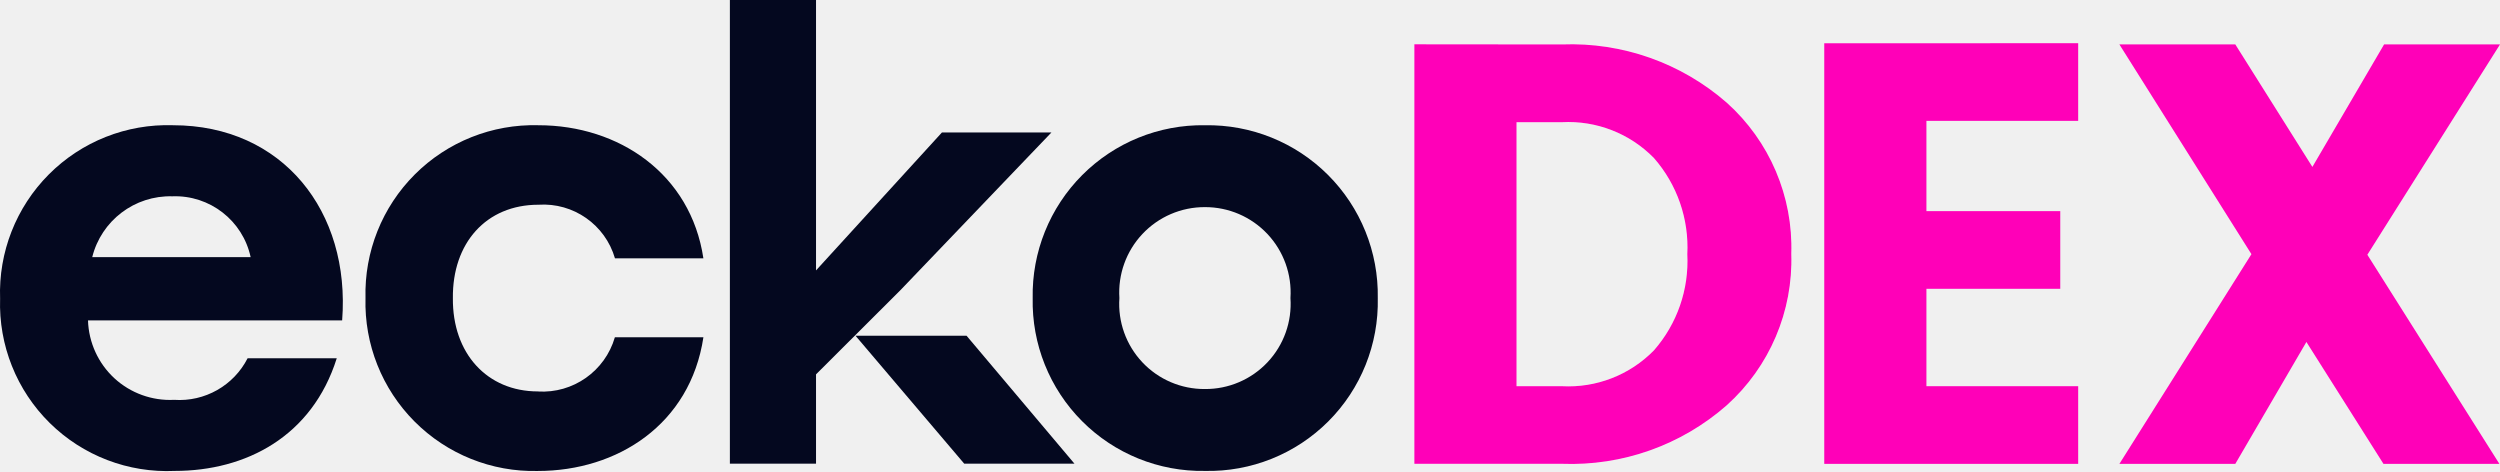
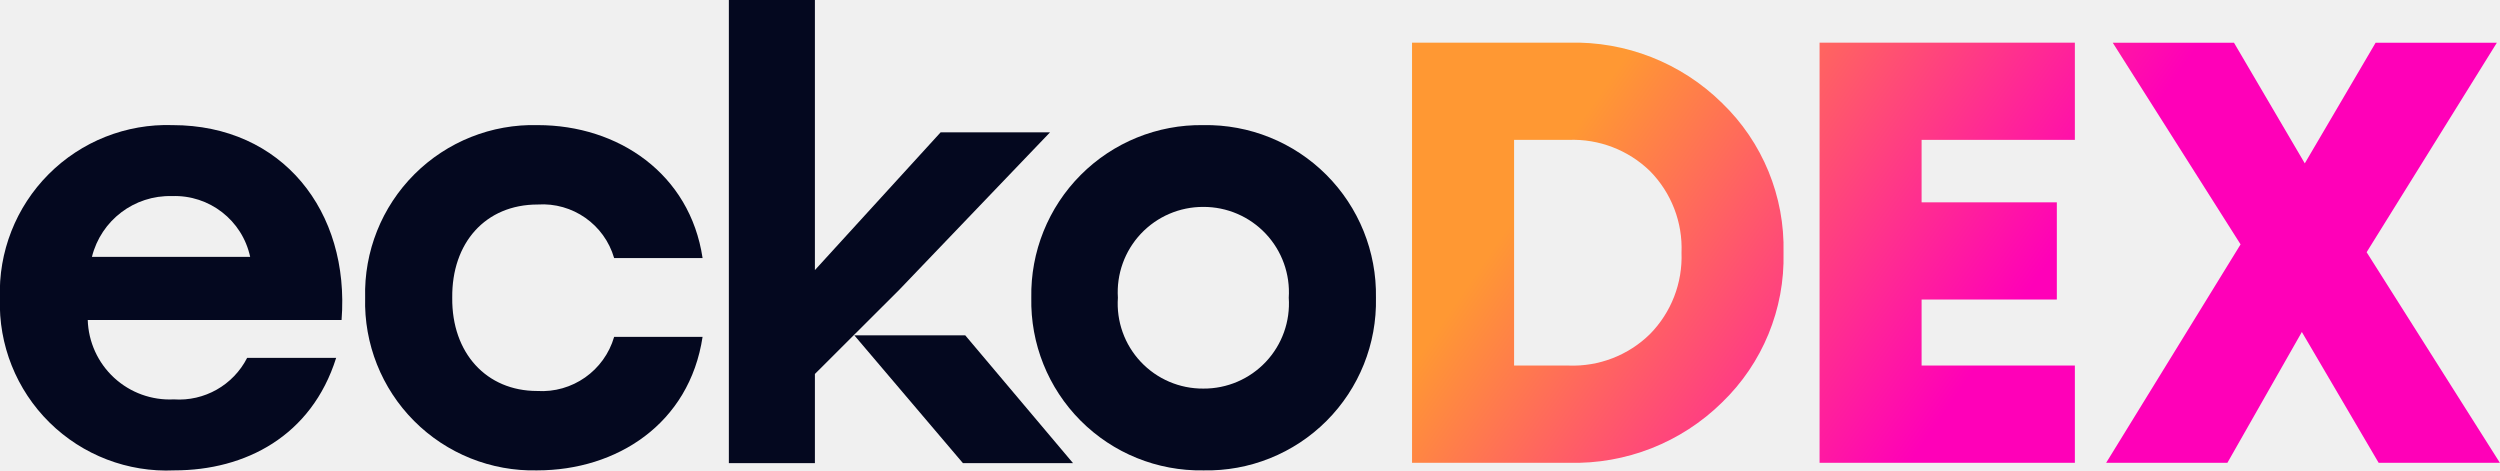
- <svg xmlns="http://www.w3.org/2000/svg" width="127.401" height="24.007" viewBox="0 0 127.401 24.007">
-   <g id="Group_77825" data-name="Group 77825" transform="translate(-875.995 -792.002)">
-     <g id="Group_77811" data-name="Group 77811" transform="translate(876 792)">
-       <g id="Group_77808" data-name="Group 77808">
-         <g id="Group_77806" data-name="Group 77806">
-           <path id="Path_74888" data-name="Path 74888" d="M-2463.975-1663.672a8.536,8.536,0,0,0-6.324,2.505,8.536,8.536,0,0,0-2.485,6.332,8.511,8.511,0,0,0,2.53,6.336,8.511,8.511,0,0,0,6.37,2.443c3.622,0,7-1.75,8.256-5.74h-4.543a3.9,3.9,0,0,1-3.744,2.118,4.184,4.184,0,0,1-3.045-1.1,4.184,4.184,0,0,1-1.344-2.947h12.951C-2454.922-1659.284-2458.39-1663.672-2463.975-1663.672Zm-4.114,6.722a4.091,4.091,0,0,1,4.083-3.1,3.931,3.931,0,0,1,3.99,3.1Z" transform="translate(2472.784 1670.056)" fill="#04081f" />
-           <path id="Path_74889" data-name="Path 74889" d="M-2378.436-1650.107c-2.579,0-4.36-1.933-4.33-4.758-.03-2.793,1.689-4.756,4.36-4.756a3.8,3.8,0,0,1,3.9,2.732H-2370c-.644-4.3-4.3-6.783-8.408-6.783a8.581,8.581,0,0,0-6.3,2.51,8.581,8.581,0,0,0-2.511,6.3,8.576,8.576,0,0,0,2.5,6.289,8.575,8.575,0,0,0,6.281,2.52c4.051,0,7.764-2.364,8.439-6.813h-4.512a3.841,3.841,0,0,1-3.925,2.762Z" transform="translate(2405.84 1670.056)" fill="#04081f" />
-           <path id="Path_74890" data-name="Path 74890" d="M-2261.354-1607.873h-5.618l-5.542-6.522h5.659Z" transform="translate(2316.105 1631.505)" fill="#04081f" />
-           <path id="Path_74891" data-name="Path 74891" d="M-2285.553-1686.25l-7.7,8.041-2.934,2.927-1.363,1.36v4.551h-4.39V-1693h4.39v13.78l6.415-7.028Z" transform="translate(2339.13 1693.002)" fill="#04081f" />
-           <path id="Path_74892" data-name="Path 74892" d="M-2222.258-1663.672a8.649,8.649,0,0,0-6.255,2.543,8.648,8.648,0,0,0-2.521,6.264,8.628,8.628,0,0,0,2.514,6.271,8.628,8.628,0,0,0,6.262,2.538,8.62,8.62,0,0,0,6.287-2.522,8.62,8.62,0,0,0,2.523-6.286,8.655,8.655,0,0,0-2.535-6.274,8.655,8.655,0,0,0-6.275-2.533Zm0,13.443a4.336,4.336,0,0,1-3.191-1.366,4.335,4.335,0,0,1-1.166-3.27,4.351,4.351,0,0,1,1.172-3.264,4.349,4.349,0,0,1,3.185-1.37,4.351,4.351,0,0,1,3.187,1.37,4.352,4.352,0,0,1,1.173,3.264,4.337,4.337,0,0,1-1.167,3.27,4.337,4.337,0,0,1-3.193,1.366Z" transform="translate(2283.655 1670.056)" fill="#04081f" />
-         </g>
-         <g id="Group_77807" data-name="Group 77807" transform="translate(72.071 2.266)">
-           <path id="Path_74893" data-name="Path 74893" d="M-2134.157-1682.593a12.063,12.063,0,0,1,8.4,2.969,9.9,9.9,0,0,1,3.288,7.7,9.944,9.944,0,0,1-3.288,7.719,12.026,12.026,0,0,1-8.4,2.984h-7.521V-1682.6Zm-2.314,17.417h2.314a6.1,6.1,0,0,0,4.689-1.827,6.9,6.9,0,0,0,1.7-4.9,6.9,6.9,0,0,0-1.7-4.9,6.1,6.1,0,0,0-4.689-1.827h-2.314Z" transform="translate(2141.678 1682.593)" fill="#fff" />
-         </g>
-       </g>
-       <g id="Group_77810" data-name="Group 77810" transform="translate(72.071 2.205)">
-         <g id="Group_77809" data-name="Group 77809">
-           <path id="Path_74894" data-name="Path 74894" d="M-2134.157-1682.593a12.063,12.063,0,0,1,8.4,2.969,9.9,9.9,0,0,1,3.288,7.7,9.944,9.944,0,0,1-3.288,7.719,12.026,12.026,0,0,1-8.4,2.984h-7.521V-1682.6Zm-2.314,17.417h2.314a6.1,6.1,0,0,0,4.689-1.827,6.9,6.9,0,0,0,1.7-4.9,6.9,6.9,0,0,0-1.7-4.9,6.1,6.1,0,0,0-4.689-1.827h-2.314Z" transform="translate(2141.678 1682.654)" fill="#ff00b8" />
-           <path id="Path_74895" data-name="Path 74895" d="M-2032.775-1682.872v3.958h-7.734v4.6h6.821v3.958h-6.821v4.963h7.734v3.958h-12.94v-21.436Z" transform="translate(2066.604 1682.872)" fill="#ff00b8" />
-           <path id="Path_74896" data-name="Path 74896" d="M-1957.218-1682.593l-6.76,10.718,6.729,10.657h-5.907l-3.928-6.212-3.623,6.212h-5.907l6.729-10.687-6.729-10.688h5.907l3.928,6.242,3.654-6.242Z" transform="translate(2012.543 1682.654)" fill="#ff00b8" />
-         </g>
+ <svg xmlns="http://www.w3.org/2000/svg" width="127.559" height="24" viewBox="0 0 127.559 24">
+   <defs>
+     <linearGradient id="linear-gradient" gradientTransform="rotate(15)" gradientUnits="objectBoundingBox">
+       <stop offset="0.2" stop-color="#ff9833" />
+       <stop offset="0.7" stop-color="#ff00b8" />
+     </linearGradient>
+   </defs>
+   <g id="Group_113078" data-name="Group 113078" transform="translate(-4913.495 3469.737)">
+     <g id="Group_77843" data-name="Group 77843" transform="translate(4913.495 -3469.737)">
+       <g id="Group_77843-2" data-name="Group 77843-2" transform="translate(0 0)">
+         <path id="Path_74947" data-name="Path 74947" d="M4922.3-3440.407a8.536,8.536,0,0,0-8.809,8.837,8.511,8.511,0,0,0,8.9,8.779c3.622,0,7-1.75,8.256-5.74h-4.542a3.9,3.9,0,0,1-3.744,2.118,4.183,4.183,0,0,1-4.389-4.051h12.951C4931.356-3436.019,4927.889-3440.407,4922.3-3440.407Zm-4.114,6.721a4.091,4.091,0,0,1,4.083-3.1,3.93,3.93,0,0,1,3.99,3.1Z" transform="translate(-4913.495 3446.791)" fill="#04081f" />
+         <path id="Path_74948" data-name="Path 74948" d="M5007.843-3426.842c-2.579,0-4.36-1.933-4.329-4.758-.031-2.793,1.689-4.756,4.36-4.756a3.8,3.8,0,0,1,3.9,2.731h4.513c-.644-4.3-4.3-6.782-8.408-6.782a8.582,8.582,0,0,0-8.809,8.807,8.577,8.577,0,0,0,8.779,8.809c4.05,0,7.764-2.364,8.438-6.813h-4.512A3.841,3.841,0,0,1,5007.843-3426.842Z" transform="translate(-4980.439 3446.791)" fill="#04081f" />
+         <path id="Path_74949" data-name="Path 74949" d="M5124.924-3384.607h-5.618l-5.542-6.522h5.659Z" transform="translate(-5070.173 3408.239)" fill="#04081f" />
+         <path id="Path_74950" data-name="Path 74950" d="M5100.723-3462.985l-7.7,8.041-2.934,2.927-1.363,1.361v4.551h-4.39v-23.632h4.39v13.781l6.415-7.029Z" transform="translate(-5047.147 3469.737)" fill="#04081f" />
+         <path id="Path_74951" data-name="Path 74951" d="M5164.021-3440.407a8.648,8.648,0,0,0-8.776,8.807,8.629,8.629,0,0,0,8.776,8.809,8.62,8.62,0,0,0,8.809-8.809A8.655,8.655,0,0,0,5164.021-3440.407Zm0,13.443a4.336,4.336,0,0,1-4.358-4.636,4.351,4.351,0,0,1,4.358-4.634,4.352,4.352,0,0,1,4.36,4.634A4.338,4.338,0,0,1,5164.021-3426.964Z" transform="translate(-5102.624 3446.791)" fill="#04081f" />
      </g>
    </g>
+     <path id="Path_143790" data-name="Path 143790" d="M5252.486-3459.738a10.729,10.729,0,0,1,7.824,3.078,10.267,10.267,0,0,1,3.138,7.64,10.268,10.268,0,0,1-3.138,7.64,10.734,10.734,0,0,1-7.824,3.078h-7.993v-21.436Zm0,16.475a5.616,5.616,0,0,0,4.149-1.608,5.613,5.613,0,0,0,1.608-4.149,5.6,5.6,0,0,0-1.608-4.165,5.645,5.645,0,0,0-4.149-1.593H5249.7v11.515Zm25.827-11.514h-7.82v3.185h6.9v4.961h-6.9v3.367h7.82v4.963h-13.026v-21.436h13.026ZM5300-3438.3h-6.186l-3.919-6.676-3.8,6.676h-6.186l6.859-11.146-6.522-10.289h6.186l3.613,6.155,3.614-6.155h6.186l-6.645,10.688Z" transform="translate(-258.951 -7.822)" fill="url(#linear-gradient)" />
  </g>
</svg>
